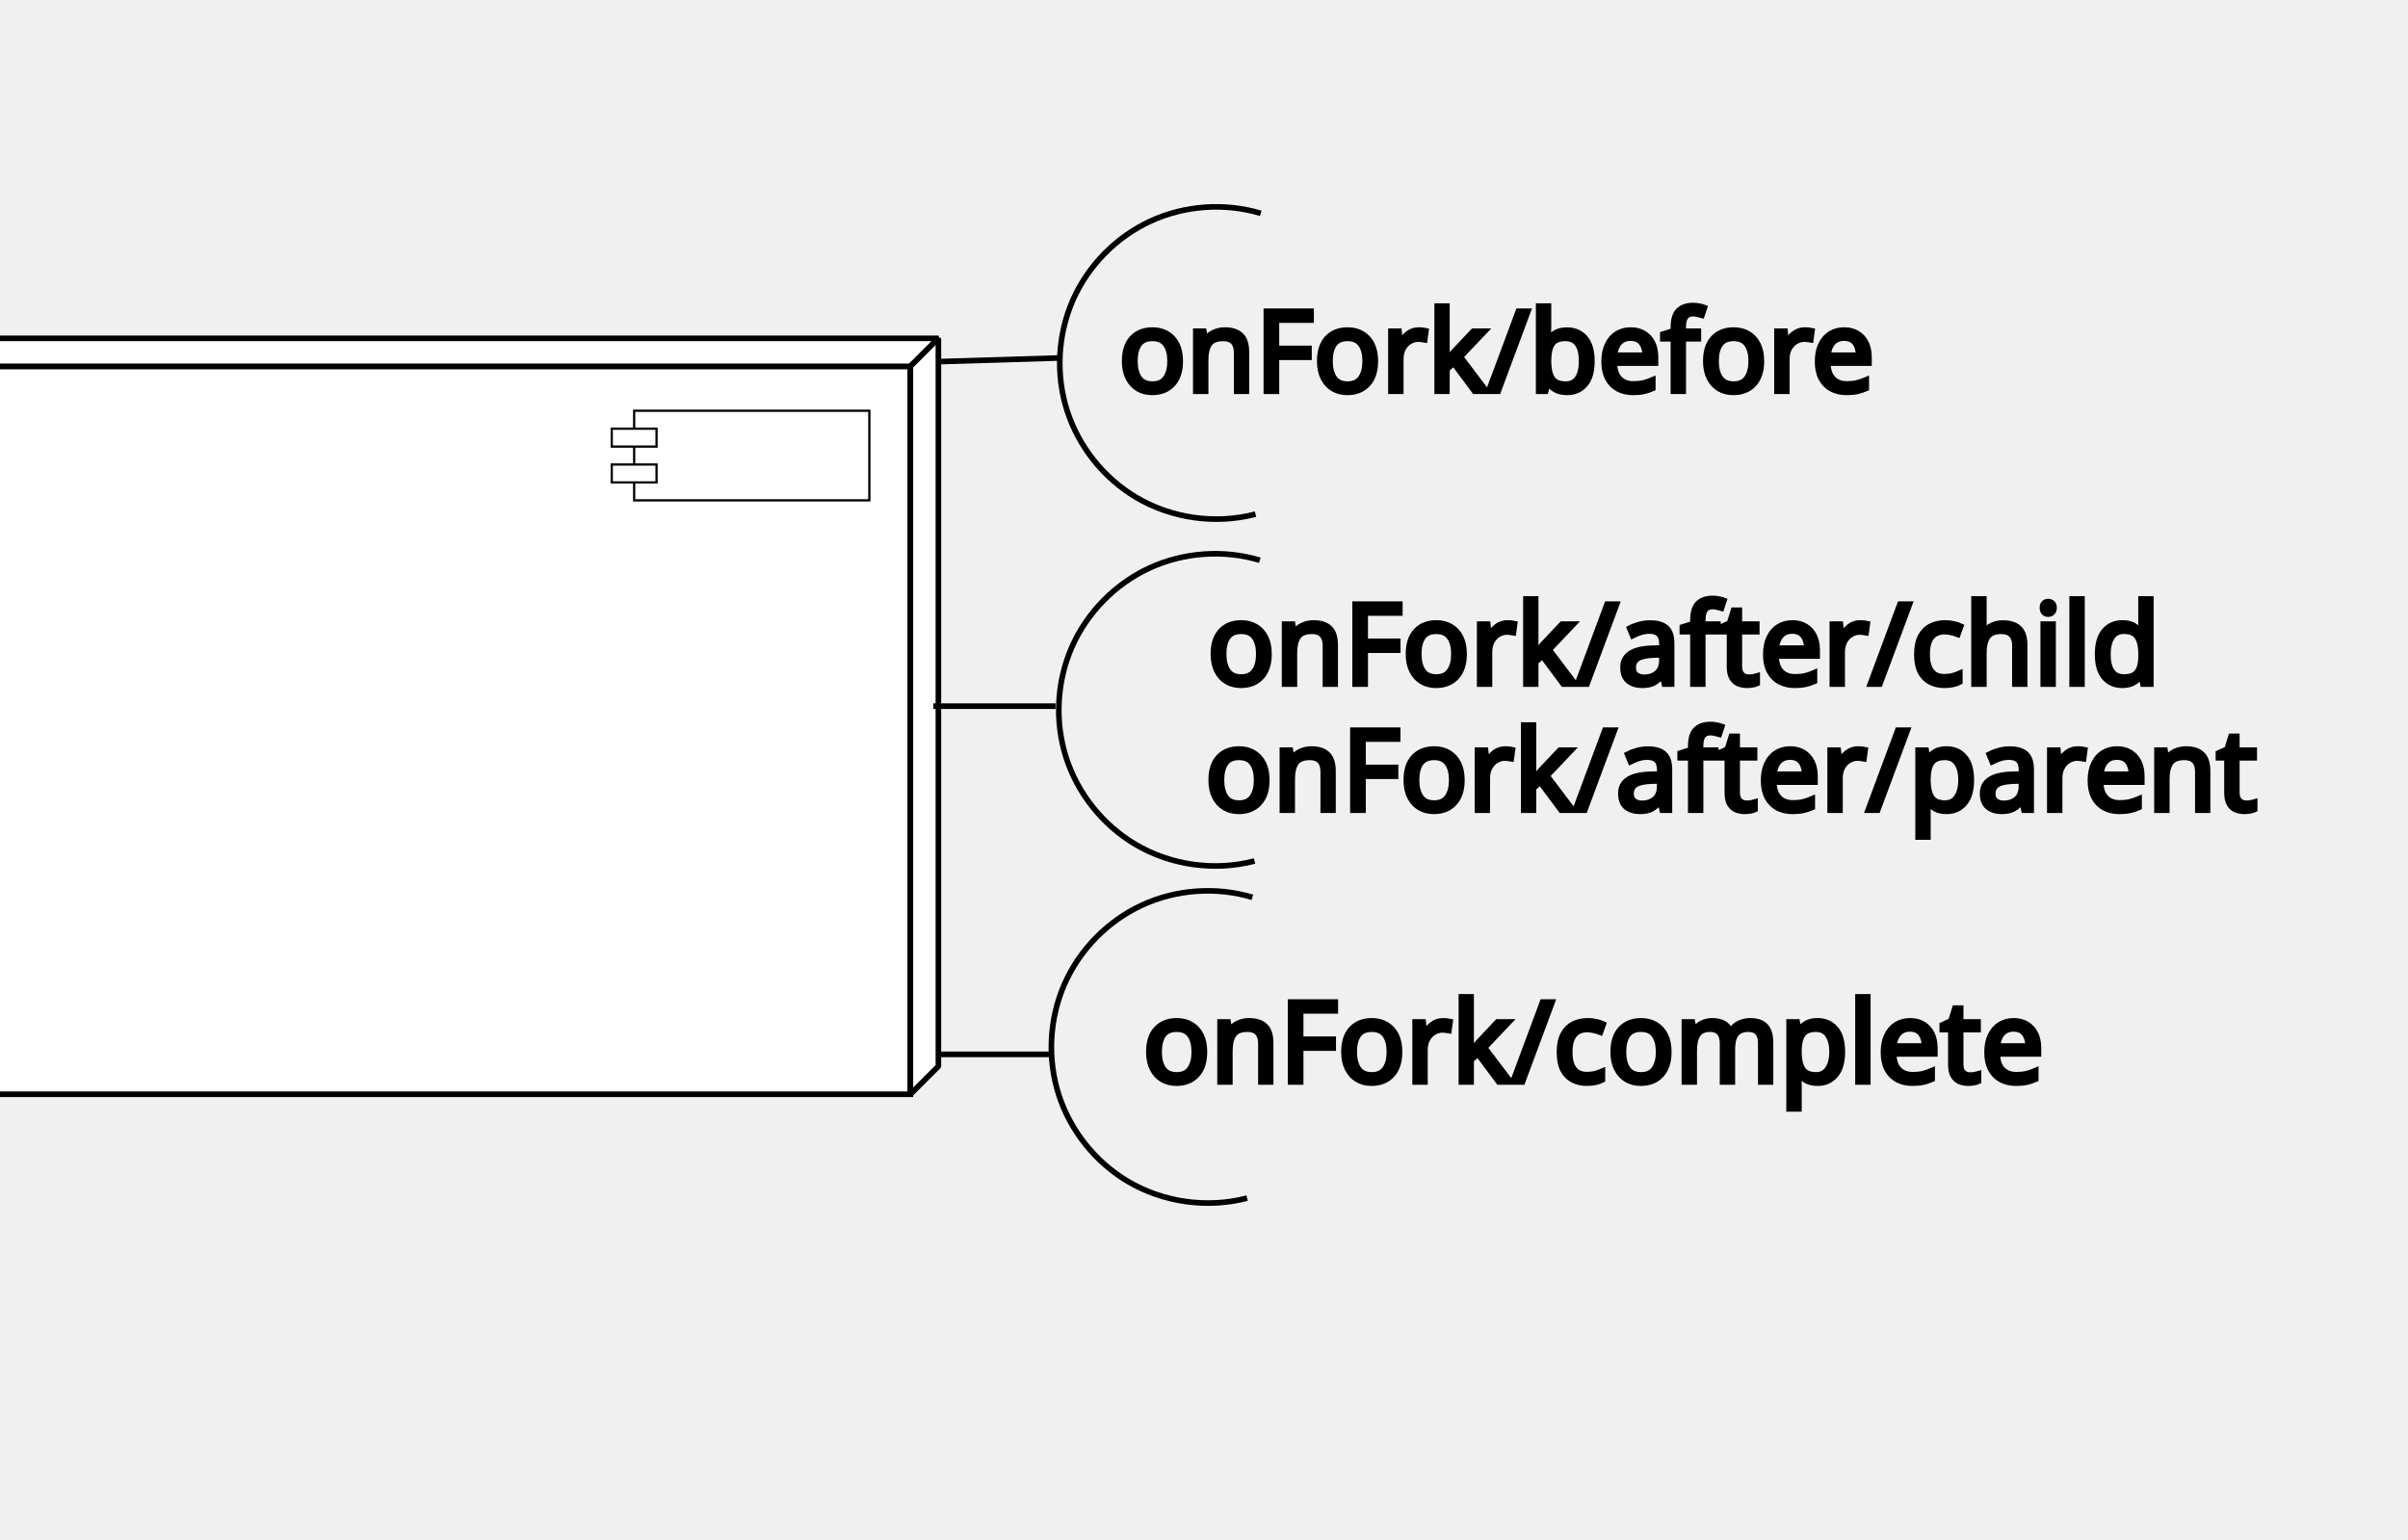
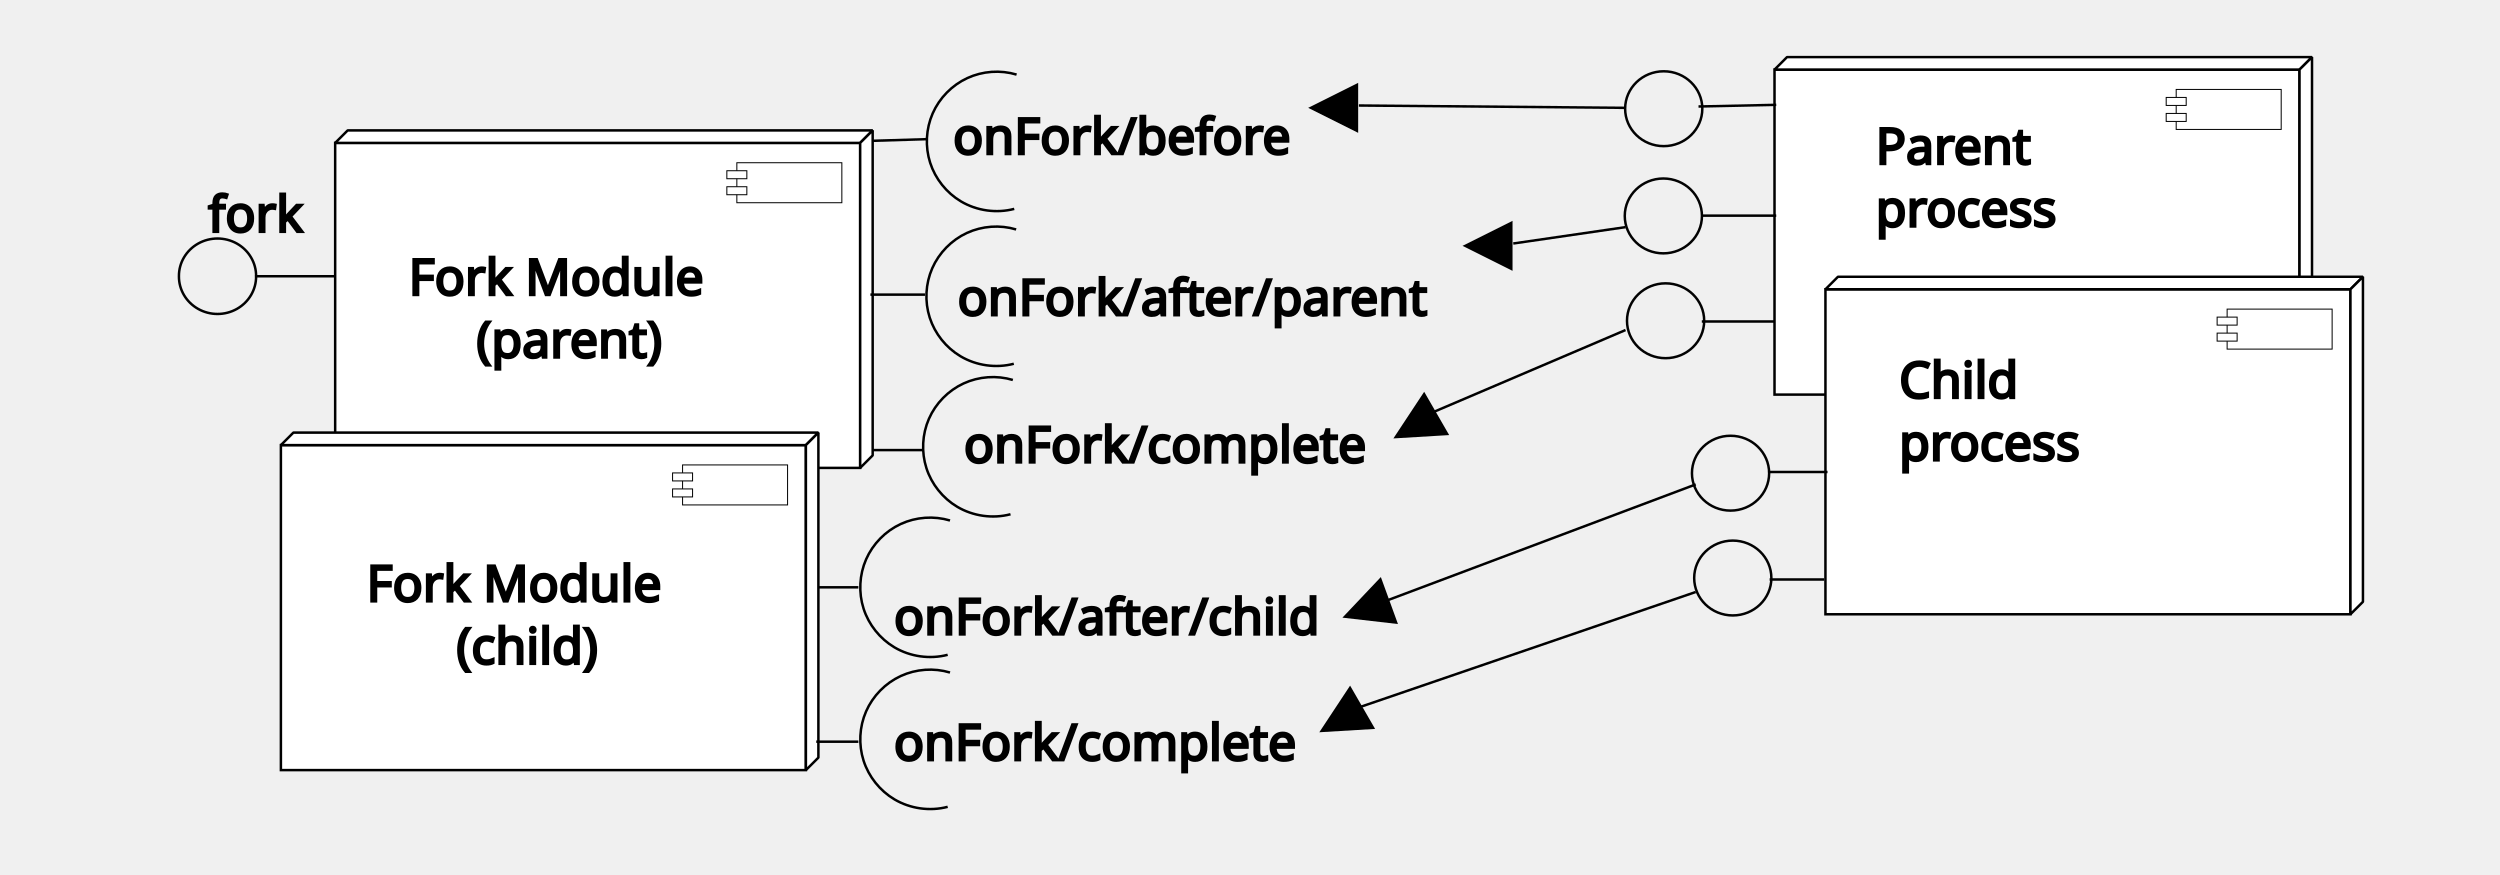
- <svg xmlns="http://www.w3.org/2000/svg" viewBox="165 100 430 275" id="svg4022" version="1.1" width="100%" height="100%">
+ <svg xmlns="http://www.w3.org/2000/svg" viewBox="165 100 1000 350" id="svg4022" version="1.1" width="100%" height="100%" style="stroke:#000000">
  <defs id="defs4148">
    </defs>
  <style type="text/css" id="style4024">
* {
	stroke: black;
}

text {
	fill: black;
	stroke: none;
	font-size: 10px;
	font-family: sans-serif;
}

rect, ellipse {
	fill: white;
}

polygon {
	stroke-miterlimit: 1;
	fill: white;
}
</style>
-   <text xml:space="preserve" style="font-size:40px;font-style:normal;font-weight:normal;line-height:125%;letter-spacing:0px;word-spacing:0px;fill:#000000;fill-opacity:1;stroke:none;font-family:Sans;-inkscape-font-specification:Sans" x="-139.398" y="10.237" id="text4386" transform="translate(165,100)">
-     <tspan id="tspan4388" style="stroke:#000000;font-style:normal;-inkscape-font-specification:Sans" x="-139.398" y="10.237" />
+   <text xml:space="preserve" style="font-size:40px;font-style:normal;font-weight:normal;line-height:125%;letter-spacing:0px;word-spacing:0px;fill:#000000;fill-opacity:1;stroke:none;font-family:Sans;-inkscape-font-specification:Sans" x="25.602" y="185.237" id="text4386">
+     <tspan id="tspan4388" style="font-style:normal;stroke:#000000;-inkscape-font-specification:Sans" x="25.602" y="185.237" />
  </text>
-   <g transform="translate(-428.2916,26.00164)" id="g3357-4-8-0-0" style="stroke:#000000">
+   <g transform="translate(-246.7937,17.7371)" id="g3357-4-8-0-0" style="stroke:#000000">
    <rect style="fill:#ffffff;stroke:#000000" id="rect4044-5-4-2-2-2" height="130" width="210" y="139.422" x="545.861" />
    <g id="g3309-9-3-8-5" style="stroke:#000000">
      <g id="g3301-9-0-9-7" style="stroke:#000000">
        <polygon style="fill:#ffffff;stroke:#000000;stroke-miterlimit:1" transform="translate(170.8606,-100.578)" id="polygon4046-6-2-15-5-3" points="375,240 380,235 590,235 585,240 " />
        <polygon style="fill:#ffffff;stroke:#000000;stroke-miterlimit:1" transform="translate(170.8606,-100.578)" id="polygon4048-6-0-8-4-0" points="585,240 590,235 590,365 585,370 " />
      </g>
      <g id="g4274-8-3-5-4-5-9" transform="matrix(0.4,0,0,0.4,548.5323,95.35455)" style="stroke:#000000">
        <rect id="rect4090-5-5-8-8-7-5" height="40" width="105" y="130" x="395" style="fill:#ffffff;stroke:#000000" />
        <rect id="rect4092-1-9-4-9-9-10" height="8" width="20" y="138" x="385" style="fill:#ffffff;stroke:#000000" />
        <rect id="rect4094-3-4-9-7-0-6" height="8" width="20" y="154" x="385" style="fill:#ffffff;stroke:#000000" />
      </g>
    </g>
  </g>
-   <path style="fill:none;stroke:#000000;stroke-width:1px;stroke-linecap:butt;stroke-linejoin:miter;stroke-opacity:1" d="m 390.137,138.101 c -6.453,-1.933 -13.606,-1.424 -19.721,1.404 -6.114,2.828 -11.134,7.949 -13.84,14.118 -2.705,6.169 -3.072,13.331 -1.011,19.745 2.062,6.413 6.533,12.02 12.326,15.458 6.333,3.757 14.185,4.861 21.308,2.995" id="path4999-4-0-0-3" />
-   <g transform="translate(147.4456,-3.316904)" id="g3357-4-8-2-7" style="stroke:#000000">
-     <rect style="fill:#ffffff;stroke:#000000" id="rect4044-5-4-2-4-6" height="130" width="210" y="139.422" x="545.861" />
-     <g id="g3309-9-3-7-5" style="stroke:#000000">
-       <g id="g3301-9-0-7-7" style="stroke:#000000">
-         <polygon style="fill:#ffffff;stroke:#000000;stroke-miterlimit:1" transform="translate(170.8606,-100.578)" id="polygon4046-6-2-15-7-7" points="590,235 585,240 375,240 380,235 " />
-         <polygon style="fill:#ffffff;stroke:#000000;stroke-miterlimit:1" transform="translate(170.8606,-100.578)" id="polygon4048-6-0-8-5-5" points="590,365 585,370 585,240 590,235 " />
+   <path style="fill:none;stroke:#000000;stroke-width:1px;stroke-linecap:butt;stroke-linejoin:miter;stroke-opacity:1" d="m 571.635,129.837 c -6.453,-1.933 -13.606,-1.424 -19.721,1.404 -6.114,2.828 -11.134,7.949 -13.84,14.118 -2.705,6.169 -3.072,13.331 -1.011,19.745 2.062,6.413 6.533,12.02 12.326,15.458 6.333,3.757 14.185,4.861 21.308,2.995" id="path4999-4-0-0-3" />
+   <path style="fill:none;stroke:#000000;stroke-width:1px;stroke-linecap:butt;stroke-linejoin:miter;stroke-opacity:1" d="m 571.46,191.785 c -6.453,-1.933 -13.606,-1.424 -19.721,1.404 -6.114,2.828 -11.134,7.949 -13.84,14.118 -2.705,6.169 -3.072,13.331 -1.011,19.745 2.062,6.413 6.533,12.02 12.326,15.458 6.333,3.757 14.185,4.861 21.308,2.995" id="path4999-4-0-0-3-4" />
+   <path style="fill:none;stroke:#000000;stroke-width:1px;stroke-linecap:butt;stroke-linejoin:miter;stroke-opacity:1" d="m 570.137,251.985 c -6.453,-1.933 -13.606,-1.424 -19.721,1.404 -6.114,2.828 -11.134,7.949 -13.84,14.118 -2.706,6.169 -3.072,13.331 -1.011,19.745 2.062,6.413 6.533,12.02 12.326,15.458 6.333,3.757 14.185,4.861 21.308,2.995" id="path4999-4-0-0-3-0" />
+   <path style="fill:none;stroke:#000000;stroke-width:1px;stroke-linecap:butt;stroke-linejoin:miter;stroke-opacity:1" d="m 513.822,156.327 21.831,-0.662" id="path4774" />
+   <path style="fill:none;stroke:#000000;stroke-width:1px;stroke-linecap:butt;stroke-linejoin:miter;stroke-opacity:1" d="m 513.161,217.85 21.831,0" id="path4778" />
+   <path style="fill:none;stroke:#000000;stroke-width:1px;stroke-linecap:butt;stroke-linejoin:miter;stroke-opacity:1" d="m 513.822,280.034 20.508,0" id="path4782" />
+   <text xml:space="preserve" style="font-size:20px;font-style:normal;font-weight:normal;line-height:125%;letter-spacing:0px;word-spacing:0px;fill:#000000;fill-opacity:1;stroke:none;font-family:Sans;-inkscape-font-specification:Sans" x="546.238" y="161.604" id="text4786">
+     <tspan id="tspan4788" style="stroke:#000000" x="546.238" y="161.604">onFork/before</tspan>
+   </text>
+   <text xml:space="preserve" style="font-size:20px;font-style:normal;font-weight:normal;line-height:125%;letter-spacing:0px;word-spacing:0px;fill:#000000;fill-opacity:1;stroke:none;font-family:Sans;-inkscape-font-specification:Sans" x="548.05" y="226.074" id="text4790">
+     <tspan id="tspan4792" style="stroke:#000000" x="548.05" y="226.074">onFork/after/parent</tspan>
+   </text>
+   <text xml:space="preserve" style="font-size:20px;font-style:normal;font-weight:normal;line-height:125%;letter-spacing:0px;word-spacing:0px;fill:#000000;fill-opacity:1;stroke:none;font-family:Sans;-inkscape-font-specification:Sans" x="550.561" y="284.973" id="text4794">
+     <tspan id="tspan4796" style="stroke:#000000" x="550.561" y="284.973">onFork/complete</tspan>
+   </text>
+   <g id="g5498" style="stroke:#000000" transform="translate(181.498,-8.264543)">
+     <g style="stroke:#000000" id="g3357-4-8-2-7" transform="translate(147.4456,-3.316904)">
+       <rect x="545.861" y="139.422" width="210" height="130" id="rect4044-5-4-2-4-6" style="fill:#ffffff;stroke:#000000" />
+       <g style="stroke:#000000" id="g3309-9-3-7-5">
+         <g style="stroke:#000000" id="g3301-9-0-7-7">
+           <polygon points="590,235 585,240 375,240 380,235 " id="polygon4046-6-2-15-7-7" transform="translate(170.8606,-100.578)" style="fill:#ffffff;stroke:#000000;stroke-miterlimit:1" />
+           <polygon points="590,365 585,370 585,240 590,235 " id="polygon4048-6-0-8-5-5" transform="translate(170.8606,-100.578)" style="fill:#ffffff;stroke:#000000;stroke-miterlimit:1" />
+         </g>
+         <g style="stroke:#000000" transform="matrix(0.4,0,0,0.4,548.5323,95.35455)" id="g4274-8-3-5-4-4-5">
+           <rect style="fill:#ffffff;stroke:#000000" x="395" y="130" width="105" height="40" id="rect4090-5-5-8-8-9-4" />
+           <rect style="fill:#ffffff;stroke:#000000" x="385" y="138" width="20" height="8" id="rect4092-1-9-4-9-9-1" />
+           <rect style="fill:#ffffff;stroke:#000000" x="385" y="154" width="20" height="8" id="rect4094-3-4-9-7-2-7" />
+         </g>
      </g>
-       <g id="g4274-8-3-5-4-4-5" transform="matrix(0.4,0,0,0.4,548.5323,95.35455)" style="stroke:#000000">
-         <rect id="rect4090-5-5-8-8-9-4" height="40" width="105" y="130" x="395" style="fill:#ffffff;stroke:#000000" />
-         <rect id="rect4092-1-9-4-9-9-1" height="8" width="20" y="138" x="385" style="fill:#ffffff;stroke:#000000" />
-         <rect id="rect4094-3-4-9-7-2-7" height="8" width="20" y="154" x="385" style="fill:#ffffff;stroke:#000000" />
+     </g>
+     <path d="m 309.669,27.077 c 0,8.267 -6.911,14.969 -15.437,14.969 -8.525,0 -15.437,-6.702 -15.437,-14.969 0,-8.267 6.911,-14.969 15.437,-14.969 8.525,0 15.437,6.702 15.437,14.969 z" id="path4963-2-2-4-4-5-4" style="opacity:0.99;fill:none;stroke:#000000;stroke-width:1;stroke-linecap:butt;stroke-linejoin:bevel;stroke-miterlimit:0;stroke-opacity:1;stroke-dasharray:none" transform="matrix(1,0,0,-1,354.7603,178.8269)" />
+     <path d="m 309.669,27.077 c 0,8.267 -6.911,14.969 -15.437,14.969 -8.525,0 -15.437,-6.702 -15.437,-14.969 0,-8.267 6.911,-14.969 15.437,-14.969 8.525,0 15.437,6.702 15.437,14.969 z" id="path4963-2-2-4-4-5-4-4" style="opacity:0.99;fill:none;stroke:#000000;stroke-width:1;stroke-linecap:butt;stroke-linejoin:bevel;stroke-miterlimit:0;stroke-opacity:1;stroke-dasharray:none" transform="matrix(1,0,0,-1,354.6114,221.7134)" />
+     <path d="m 309.669,27.077 c 0,8.267 -6.911,14.969 -15.437,14.969 -8.525,0 -15.437,-6.702 -15.437,-14.969 0,-8.267 6.911,-14.969 15.437,-14.969 8.525,0 15.437,6.702 15.437,14.969 z" id="path4963-2-2-4-4-5-4-4-4" style="opacity:0.99;fill:none;stroke:#000000;stroke-width:1;stroke-linecap:butt;stroke-linejoin:bevel;stroke-miterlimit:0;stroke-opacity:1;stroke-dasharray:none" transform="matrix(1,0,0,-1,355.5035,263.646)" />
+     <path id="path4942" d="m 662.905,150.861 31.092,-0.662" style="fill:none;stroke:#000000;stroke-width:1px;stroke-linecap:butt;stroke-linejoin:miter;stroke-opacity:1" />
+     <path id="path4946" d="m 664.228,194.522 29.769,0" style="fill:none;stroke:#000000;stroke-width:1px;stroke-linecap:butt;stroke-linejoin:miter;stroke-opacity:1" />
+     <path id="path4950" d="m 664.228,236.861 29.108,0" style="fill:none;stroke:#000000;stroke-width:1px;stroke-linecap:butt;stroke-linejoin:miter;stroke-opacity:1" />
+   </g>
+   <g id="g5482" style="stroke:#000000" transform="translate(181.498,-8.264543)">
+     <g style="stroke:#000000" id="g3357-4-8-2-7-2" transform="translate(167.8198,84.55423)">
+       <rect x="545.861" y="139.422" width="210" height="130" id="rect4044-5-4-2-4-6-3" style="fill:#ffffff;stroke:#000000" />
+       <g style="stroke:#000000" id="g3309-9-3-7-5-8">
+         <g style="stroke:#000000" id="g3301-9-0-7-7-4">
+           <polygon points="380,235 590,235 585,240 375,240 " id="polygon4046-6-2-15-7-7-6" transform="translate(170.8606,-100.578)" style="fill:#ffffff;stroke:#000000;stroke-miterlimit:1" />
+           <polygon points="590,235 590,365 585,370 585,240 " id="polygon4048-6-0-8-5-5-5" transform="translate(170.8606,-100.578)" style="fill:#ffffff;stroke:#000000;stroke-miterlimit:1" />
+         </g>
+         <g style="stroke:#000000" transform="matrix(0.4,0,0,0.4,548.5323,95.35455)" id="g4274-8-3-5-4-4-5-2">
+           <rect style="fill:#ffffff;stroke:#000000" x="395" y="130" width="105" height="40" id="rect4090-5-5-8-8-9-4-16" />
+           <rect style="fill:#ffffff;stroke:#000000" x="385" y="138" width="20" height="8" id="rect4092-1-9-4-9-9-1-2" />
+           <rect style="fill:#ffffff;stroke:#000000" x="385" y="154" width="20" height="8" id="rect4094-3-4-9-7-2-7-1" />
+         </g>
+       </g>
+     </g>
+     <path d="m 309.669,27.077 c 0,8.267 -6.911,14.969 -15.437,14.969 -8.525,0 -15.437,-6.702 -15.437,-14.969 0,-8.267 6.911,-14.969 15.437,-14.969 8.525,0 15.437,6.702 15.437,14.969 z" id="path4963-2-2-4-4-5-4-4-6" style="opacity:0.99;fill:none;stroke:#000000;stroke-width:1;stroke-linecap:butt;stroke-linejoin:bevel;stroke-miterlimit:0;stroke-opacity:1;stroke-dasharray:none" transform="matrix(1,0,0,-1,381.4882,324.6153)" />
+     <path d="m 309.669,27.077 c 0,8.267 -6.911,14.969 -15.437,14.969 -8.525,0 -15.437,-6.702 -15.437,-14.969 0,-8.267 6.911,-14.969 15.437,-14.969 8.525,0 15.437,6.702 15.437,14.969 z" id="path4963-2-2-4-4-5-4-4-4-4" style="opacity:0.99;fill:none;stroke:#000000;stroke-width:1;stroke-linecap:butt;stroke-linejoin:bevel;stroke-miterlimit:0;stroke-opacity:1;stroke-dasharray:none" transform="matrix(1,0,0,-1,382.3804,366.5479)" />
+     <path id="path4958" d="m 691.351,340.061 21.831,0" style="fill:none;stroke:#000000;stroke-width:1px;stroke-linecap:butt;stroke-linejoin:miter;stroke-opacity:1" />
+     <path id="path4962" d="m 690.69,297.061 23.815,0" style="fill:none;stroke:#000000;stroke-width:1px;stroke-linecap:butt;stroke-linejoin:miter;stroke-opacity:1" />
+   </g>
+   <polygon points="290,147.5 290,152.5 285,150 " style="fill:#000000;stroke:none" id="polygon4130-6-9-4-7" transform="matrix(4,0,0,4,-451.7327,-456.8626)" />
+   <path style="fill:none;stroke:#000000;stroke-width:1px;stroke-linecap:butt;stroke-linejoin:miter;stroke-opacity:1" d="m 708.558,142.202 106.653,0.936" id="path5371" />
+   <polygon points="285,150 290,147.5 290,152.5 " style="fill:#000000;stroke:none" id="polygon4130-6-9-4-7-2-4" transform="matrix(3.75877,-1.368081,-1.368081,-3.75877,-164.0693,1300.777)" />
+   <polygon points="285,150 290,147.5 290,152.5 " style="fill:#000000;stroke:none" id="polygon4130-6-9-4-7-2-2" transform="matrix(4,0,0,4,-389.986,-401.6647)" />
+   <polygon points="290,147.5 290,152.5 285,150 " style="fill:#000000;stroke:none" id="polygon4130-6-9-4-7-2-2-6" transform="matrix(3.464102,-2,2,3.464102,-564.9174,325.7579)" />
+   <path style="fill:none;stroke:#000000;stroke-width:1px;stroke-linecap:butt;stroke-linejoin:miter;stroke-opacity:1" d="M 738.496,264.76 815.212,232.015" id="path5462" />
+   <path style="fill:none;stroke:#000000;stroke-width:1px;stroke-linecap:butt;stroke-linejoin:miter;stroke-opacity:1" d="m 770.305,197.4 44.907,-6.549" id="path5466" />
+   <text xml:space="preserve" style="font-size:20px;font-style:normal;font-weight:normal;line-height:125%;letter-spacing:0px;word-spacing:0px;fill:#000000;fill-opacity:1;stroke:none;font-family:Sans;-inkscape-font-specification:Sans" x="915.316" y="165.591" id="text5470">
+     <tspan id="tspan5472" style="stroke:#000000" x="915.316" y="165.591">Parent</tspan>
+     <tspan style="stroke:#000000" x="915.316" y="190.591" id="tspan5474">process</tspan>
+   </text>
+   <text xml:space="preserve" style="font-size:20px;font-style:normal;font-weight:normal;line-height:125%;letter-spacing:0px;word-spacing:0px;fill:#000000;fill-opacity:1;stroke:none;font-family:Sans;-inkscape-font-specification:Sans" x="924.672" y="259.146" id="text5476">
+     <tspan id="tspan5478" style="stroke:#000000" x="924.672" y="259.146">Child</tspan>
+     <tspan style="stroke:#000000" x="924.672" y="284.146" id="tspan5480">process</tspan>
+   </text>
+   <g transform="translate(-268.5048,138.6179)" id="g3357-4-8-0-0-0" style="stroke:#000000">
+     <rect style="fill:#ffffff;stroke:#000000" id="rect4044-5-4-2-2-2-6" height="130" width="210" y="139.422" x="545.861" />
+     <g id="g3309-9-3-8-5-1" style="stroke:#000000">
+       <g id="g3301-9-0-9-7-5" style="stroke:#000000">
+         <polygon style="fill:#ffffff;stroke:#000000;stroke-miterlimit:1" transform="translate(170.8606,-100.578)" id="polygon4046-6-2-15-5-3-4" points="585,240 375,240 380,235 590,235 " />
+         <polygon style="fill:#ffffff;stroke:#000000;stroke-miterlimit:1" transform="translate(170.8606,-100.578)" id="polygon4048-6-0-8-4-0-4" points="585,370 585,240 590,235 590,365 " />
+       </g>
+       <g id="g4274-8-3-5-4-5-9-1" transform="matrix(0.4,0,0,0.4,548.5323,95.35455)" style="stroke:#000000">
+         <rect id="rect4090-5-5-8-8-7-5-4" height="40" width="105" y="130" x="395" style="fill:#ffffff;stroke:#000000" />
+         <rect id="rect4092-1-9-4-9-9-10-5" height="8" width="20" y="138" x="385" style="fill:#ffffff;stroke:#000000" />
+         <rect id="rect4094-3-4-9-7-0-6-4" height="8" width="20" y="154" x="385" style="fill:#ffffff;stroke:#000000" />
      </g>
    </g>
  </g>
-   <path transform="matrix(1,0,0,-1,354.7603,178.8269)" style="opacity:0.99;fill:none;stroke:#000000;stroke-width:1;stroke-linecap:butt;stroke-linejoin:bevel;stroke-miterlimit:0;stroke-opacity:1;stroke-dasharray:none" id="path4963-2-2-4-4-5-4" d="m 309.669,27.077 a 15.437,14.969 0 1 1 -30.873,0 15.437,14.969 0 1 1 30.873,0 z" />
-   <path style="fill:none;stroke:#000000;stroke-width:1px;stroke-linecap:butt;stroke-linejoin:miter;stroke-opacity:1" d="m 389.962,200.049 c -6.453,-1.933 -13.606,-1.424 -19.721,1.404 -6.114,2.828 -11.134,7.949 -13.84,14.118 -2.705,6.169 -3.072,13.331 -1.011,19.745 2.062,6.413 6.533,12.02 12.326,15.458 6.333,3.757 14.185,4.861 21.308,2.995" id="path4999-4-0-0-3-4" />
-   <path style="fill:none;stroke:#000000;stroke-width:1px;stroke-linecap:butt;stroke-linejoin:miter;stroke-opacity:1" d="m 388.639,260.249 c -6.453,-1.933 -13.606,-1.424 -19.721,1.404 -6.114,2.828 -11.134,7.949 -13.84,14.118 -2.706,6.169 -3.072,13.331 -1.011,19.745 2.062,6.413 6.533,12.02 12.326,15.458 6.333,3.757 14.185,4.861 21.308,2.995" id="path4999-4-0-0-3-0" />
-   <path style="fill:none;stroke:#000000;stroke-width:1px;stroke-linecap:butt;stroke-linejoin:miter;stroke-opacity:1" d="m 332.324,164.591 21.831,-0.662" id="path4774" />
-   <path style="fill:none;stroke:#000000;stroke-width:1px;stroke-linecap:butt;stroke-linejoin:miter;stroke-opacity:1" d="m 331.663,226.114 21.831,0" id="path4778" />
-   <path style="fill:none;stroke:#000000;stroke-width:1px;stroke-linecap:butt;stroke-linejoin:miter;stroke-opacity:1" d="m 332.324,288.299 20.508,0" id="path4782" />
-   <text xml:space="preserve" style="font-size:20px;font-style:normal;font-weight:normal;line-height:125%;letter-spacing:0px;word-spacing:0px;fill:#000000;fill-opacity:1;stroke:none;font-family:Sans;-inkscape-font-specification:Sans" x="364.74" y="169.868" id="text4786">
-     <tspan id="tspan4788" style="stroke:#000000" x="364.74" y="169.868">onFork/before</tspan>
+   <path style="fill:none;stroke:#000000;stroke-width:1px;stroke-linecap:butt;stroke-linejoin:miter;stroke-opacity:1" d="m 545.006,369.011 c -6.453,-1.933 -13.606,-1.424 -19.721,1.404 -6.114,2.828 -11.134,7.949 -13.84,14.118 -2.706,6.169 -3.072,13.331 -1.011,19.745 2.062,6.413 6.533,12.02 12.326,15.458 6.333,3.757 14.185,4.861 21.308,2.995" id="path4999-4-0-0-3-0-9" />
+   <path style="fill:none;stroke:#000000;stroke-width:1px;stroke-linecap:butt;stroke-linejoin:miter;stroke-opacity:1" d="m 545.006,308.2 c -6.453,-1.933 -13.606,-1.424 -19.721,1.404 -6.114,2.828 -11.134,7.949 -13.84,14.118 -2.705,6.169 -3.072,13.331 -1.011,19.745 2.062,6.413 6.533,12.02 12.326,15.458 6.333,3.757 14.185,4.861 21.308,2.995" id="path4999-4-0-0-3-4-7" />
+   <path style="fill:none;stroke:#000000;stroke-width:1px;stroke-linecap:butt;stroke-linejoin:miter;stroke-opacity:1" d="m 492.445,334.927 15.904,0" id="path5603" />
+   <path style="fill:none;stroke:#000000;stroke-width:1px;stroke-linecap:butt;stroke-linejoin:miter;stroke-opacity:1" d="m 491.509,396.673 16.84,0" id="path5607" />
+   <text xml:space="preserve" style="font-size:20px;font-style:normal;font-weight:normal;line-height:125%;letter-spacing:0px;word-spacing:0px;fill:#000000;fill-opacity:1;stroke:none;font-family:Sans;-inkscape-font-specification:Sans" x="522.559" y="404.062" id="text4794-6">
+     <tspan id="tspan4796-7" style="stroke:#000000" x="522.559" y="404.062">onFork/complete</tspan>
  </text>
-   <text xml:space="preserve" style="font-size:20px;font-style:normal;font-weight:normal;line-height:125%;letter-spacing:0px;word-spacing:0px;fill:#000000;fill-opacity:1;stroke:none;font-family:Sans;-inkscape-font-specification:Sans" x="380.586" y="222.176" id="text4790">
-     <tspan id="tspan4792" style="stroke:#000000" x="380.586" y="222.176">onFork/after/child</tspan>
+   <text xml:space="preserve" style="font-size:20px;font-style:normal;font-weight:normal;line-height:125%;letter-spacing:0px;word-spacing:0px;fill:#000000;fill-opacity:1;stroke:none;font-family:Sans;-inkscape-font-specification:Sans" x="522.595" y="353.759" id="text4790-8-5">
+     <tspan id="tspan4792-7-4" style="stroke:#000000" x="522.595" y="353.759">onFork/after/child</tspan>
  </text>
-   <text xml:space="preserve" style="font-size:20px;font-style:normal;font-weight:normal;line-height:125%;letter-spacing:0px;word-spacing:0px;fill:#000000;fill-opacity:1;stroke:none;font-family:Sans;-inkscape-font-specification:Sans" x="369.063" y="293.237" id="text4794">
-     <tspan id="tspan4796" style="stroke:#000000" x="369.063" y="293.237">onFork/complete</tspan>
+   <polygon points="290,152.5 285,150 290,147.5 " style="fill:#000000;stroke:none" id="polygon4130-6-9-4-7-2-2-6-9" transform="matrix(3.464102,-2,2,3.464102,-594.5486,443.2904)" />
+   <path style="fill:none;stroke:#000000;stroke-width:1px;stroke-linecap:butt;stroke-linejoin:miter;stroke-opacity:1" d="M 718.85,340.54 843.279,293.762" id="path5675" />
+   <path style="fill:none;stroke:#000000;stroke-width:1px;stroke-linecap:butt;stroke-linejoin:miter;stroke-opacity:1" d="m 709.494,382.64 133.785,-45.842" id="path5679" />
+   <text xml:space="preserve" style="font-size:20px;font-style:normal;font-weight:normal;text-align:center;line-height:125%;letter-spacing:0px;word-spacing:0px;text-anchor:middle;fill:#000000;fill-opacity:1;stroke:none;font-family:Sans;-inkscape-font-specification:Sans" x="400.489" y="217.982" id="text5687">
+     <tspan id="tspan5689" style="text-align:center;text-anchor:middle;stroke:#000000" x="400.489" y="217.982">Fork Module</tspan>
+     <tspan style="text-align:center;text-anchor:middle;stroke:#000000" x="400.489" y="242.982" id="tspan5691">(parent)</tspan>
  </text>
-   <text xml:space="preserve" style="font-size:20px;font-style:normal;font-weight:normal;line-height:125%;letter-spacing:0px;word-spacing:0px;fill:#000000;fill-opacity:1;stroke:none;font-family:Sans;-inkscape-font-specification:Sans" x="380.195" y="244.692" id="text4790-8">
-     <tspan id="tspan4792-7" style="stroke:#000000" x="380.195" y="244.692">onFork/after/parent</tspan>
+   <text xml:space="preserve" style="font-size:20px;font-style:normal;font-weight:normal;text-align:center;line-height:125%;letter-spacing:0px;word-spacing:0px;text-anchor:middle;fill:#000000;fill-opacity:1;stroke:none;font-family:Sans;-inkscape-font-specification:Sans" x="383.649" y="340.54" id="text5693">
+     <tspan id="tspan5695" style="text-align:center;text-anchor:middle;stroke:#000000" x="383.649" y="340.54">Fork Module</tspan>
+     <tspan style="text-align:center;text-anchor:middle;stroke:#000000" x="383.649" y="365.54" id="tspan5697">(child)</tspan>
  </text>
-   <g transform="translate(167.8198,84.55423)" id="g3357-4-8-2-7-2" style="stroke:#000000">
-     <rect style="fill:#ffffff;stroke:#000000" id="rect4044-5-4-2-4-6-3" height="130" width="210" y="139.422" x="545.861" />
-     <g id="g3309-9-3-7-5-8" style="stroke:#000000">
-       <g id="g3301-9-0-7-7-4" style="stroke:#000000">
-         <polygon style="fill:#ffffff;stroke:#000000;stroke-miterlimit:1" transform="translate(170.8606,-100.578)" id="polygon4046-6-2-15-7-7-6" points="380,235 590,235 585,240 375,240 " />
-         <polygon style="fill:#ffffff;stroke:#000000;stroke-miterlimit:1" transform="translate(170.8606,-100.578)" id="polygon4048-6-0-8-5-5-5" points="590,235 590,365 585,370 585,240 " />
-       </g>
-       <g id="g4274-8-3-5-4-4-5-2" transform="matrix(0.4,0,0,0.4,548.5323,95.35455)" style="stroke:#000000">
-         <rect id="rect4090-5-5-8-8-9-4-16" height="40" width="105" y="130" x="395" style="fill:#ffffff;stroke:#000000" />
-         <rect id="rect4092-1-9-4-9-9-1-2" height="8" width="20" y="138" x="385" style="fill:#ffffff;stroke:#000000" />
-         <rect id="rect4094-3-4-9-7-2-7-1" height="8" width="20" y="154" x="385" style="fill:#ffffff;stroke:#000000" />
-       </g>
-     </g>
-   </g>
-   <path transform="matrix(1,0,0,-1,354.6114,221.7134)" style="opacity:0.99;fill:none;stroke:#000000;stroke-width:1;stroke-linecap:butt;stroke-linejoin:bevel;stroke-miterlimit:0;stroke-opacity:1;stroke-dasharray:none" id="path4963-2-2-4-4-5-4-4" d="m 309.669,27.077 a 15.437,14.969 0 1 1 -30.873,0 15.437,14.969 0 1 1 30.873,0 z" />
-   <path transform="matrix(1,0,0,-1,355.5035,263.646)" style="opacity:0.99;fill:none;stroke:#000000;stroke-width:1;stroke-linecap:butt;stroke-linejoin:bevel;stroke-miterlimit:0;stroke-opacity:1;stroke-dasharray:none" id="path4963-2-2-4-4-5-4-4-4" d="m 309.669,27.077 a 15.437,14.969 0 1 1 -30.873,0 15.437,14.969 0 1 1 30.873,0 z" />
-   <path transform="matrix(1,0,0,-1,381.4882,324.6153)" style="opacity:0.99;fill:none;stroke:#000000;stroke-width:1;stroke-linecap:butt;stroke-linejoin:bevel;stroke-miterlimit:0;stroke-opacity:1;stroke-dasharray:none" id="path4963-2-2-4-4-5-4-4-6" d="m 309.669,27.077 a 15.437,14.969 0 1 1 -30.873,0 15.437,14.969 0 1 1 30.873,0 z" />
-   <path transform="matrix(1,0,0,-1,382.3804,366.5479)" style="opacity:0.99;fill:none;stroke:#000000;stroke-width:1;stroke-linecap:butt;stroke-linejoin:bevel;stroke-miterlimit:0;stroke-opacity:1;stroke-dasharray:none" id="path4963-2-2-4-4-5-4-4-4-4" d="m 309.669,27.077 a 15.437,14.969 0 1 1 -30.873,0 15.437,14.969 0 1 1 30.873,0 z" />
-   <path style="fill:none;stroke:#000000;stroke-width:1px;stroke-linecap:butt;stroke-linejoin:miter;stroke-opacity:1" d="m 662.905,150.861 31.092,-0.662" id="path4942" />
-   <path style="fill:none;stroke:#000000;stroke-width:1px;stroke-linecap:butt;stroke-linejoin:miter;stroke-opacity:1" d="m 664.228,194.522 29.769,0" id="path4946" />
-   <path style="fill:none;stroke:#000000;stroke-width:1px;stroke-linecap:butt;stroke-linejoin:miter;stroke-opacity:1" d="m 664.228,236.861 29.108,0" id="path4950" />
-   <path style="fill:none;stroke:#000000;stroke-width:1px;stroke-linecap:butt;stroke-linejoin:miter;stroke-opacity:1" d="m 691.351,340.061 21.831,0" id="path4958" />
-   <path style="fill:none;stroke:#000000;stroke-width:1px;stroke-linecap:butt;stroke-linejoin:miter;stroke-opacity:1" d="m 690.69,297.061 23.815,0" id="path4962" />
+   <path style="opacity:0.99;fill:none;stroke:#000000;stroke-width:1;stroke-linecap:butt;stroke-linejoin:bevel;stroke-miterlimit:0;stroke-opacity:1;stroke-dasharray:none" id="path4963" d="m 309.669,27.077 a 15.437,14.969 0 1 1 -30.873,0 15.437,14.969 0 1 1 30.873,0 z" transform="translate(-42.2258,183.42)" />
+   <path style="fill:none;stroke:#000000;stroke-width:1px;stroke-linecap:butt;stroke-linejoin:miter;stroke-opacity:1" d="m 266.976,210.498 31.809,0" id="path5953" />
+   <text xml:space="preserve" style="font-size:20px;font-style:normal;font-weight:normal;line-height:125%;letter-spacing:0px;word-spacing:0px;fill:#000000;fill-opacity:1;stroke:none;font-family:Sans;-inkscape-font-specification:Sans" x="248.265" y="192.722" id="text5957">
+     <tspan id="tspan5959" style="stroke:#000000" x="248.265" y="192.722">fork</tspan>
+   </text>
</svg>
